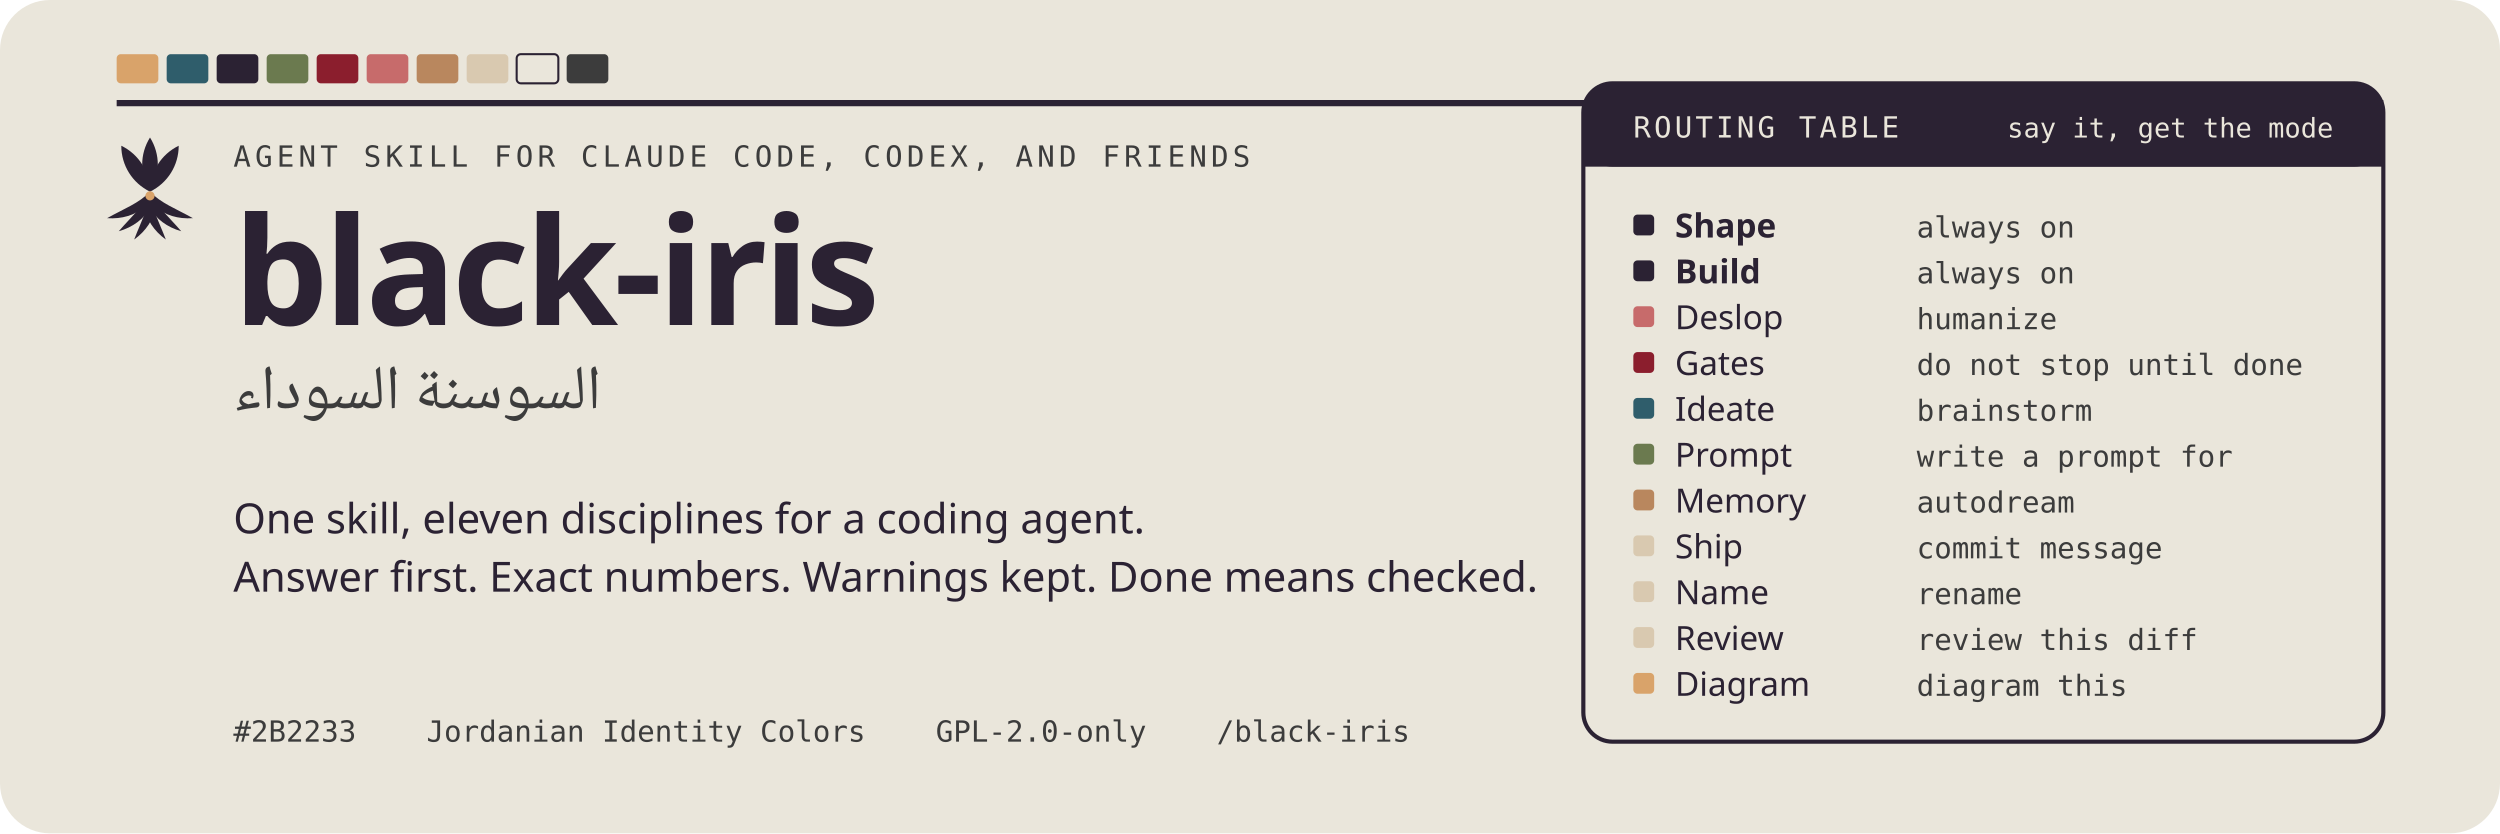
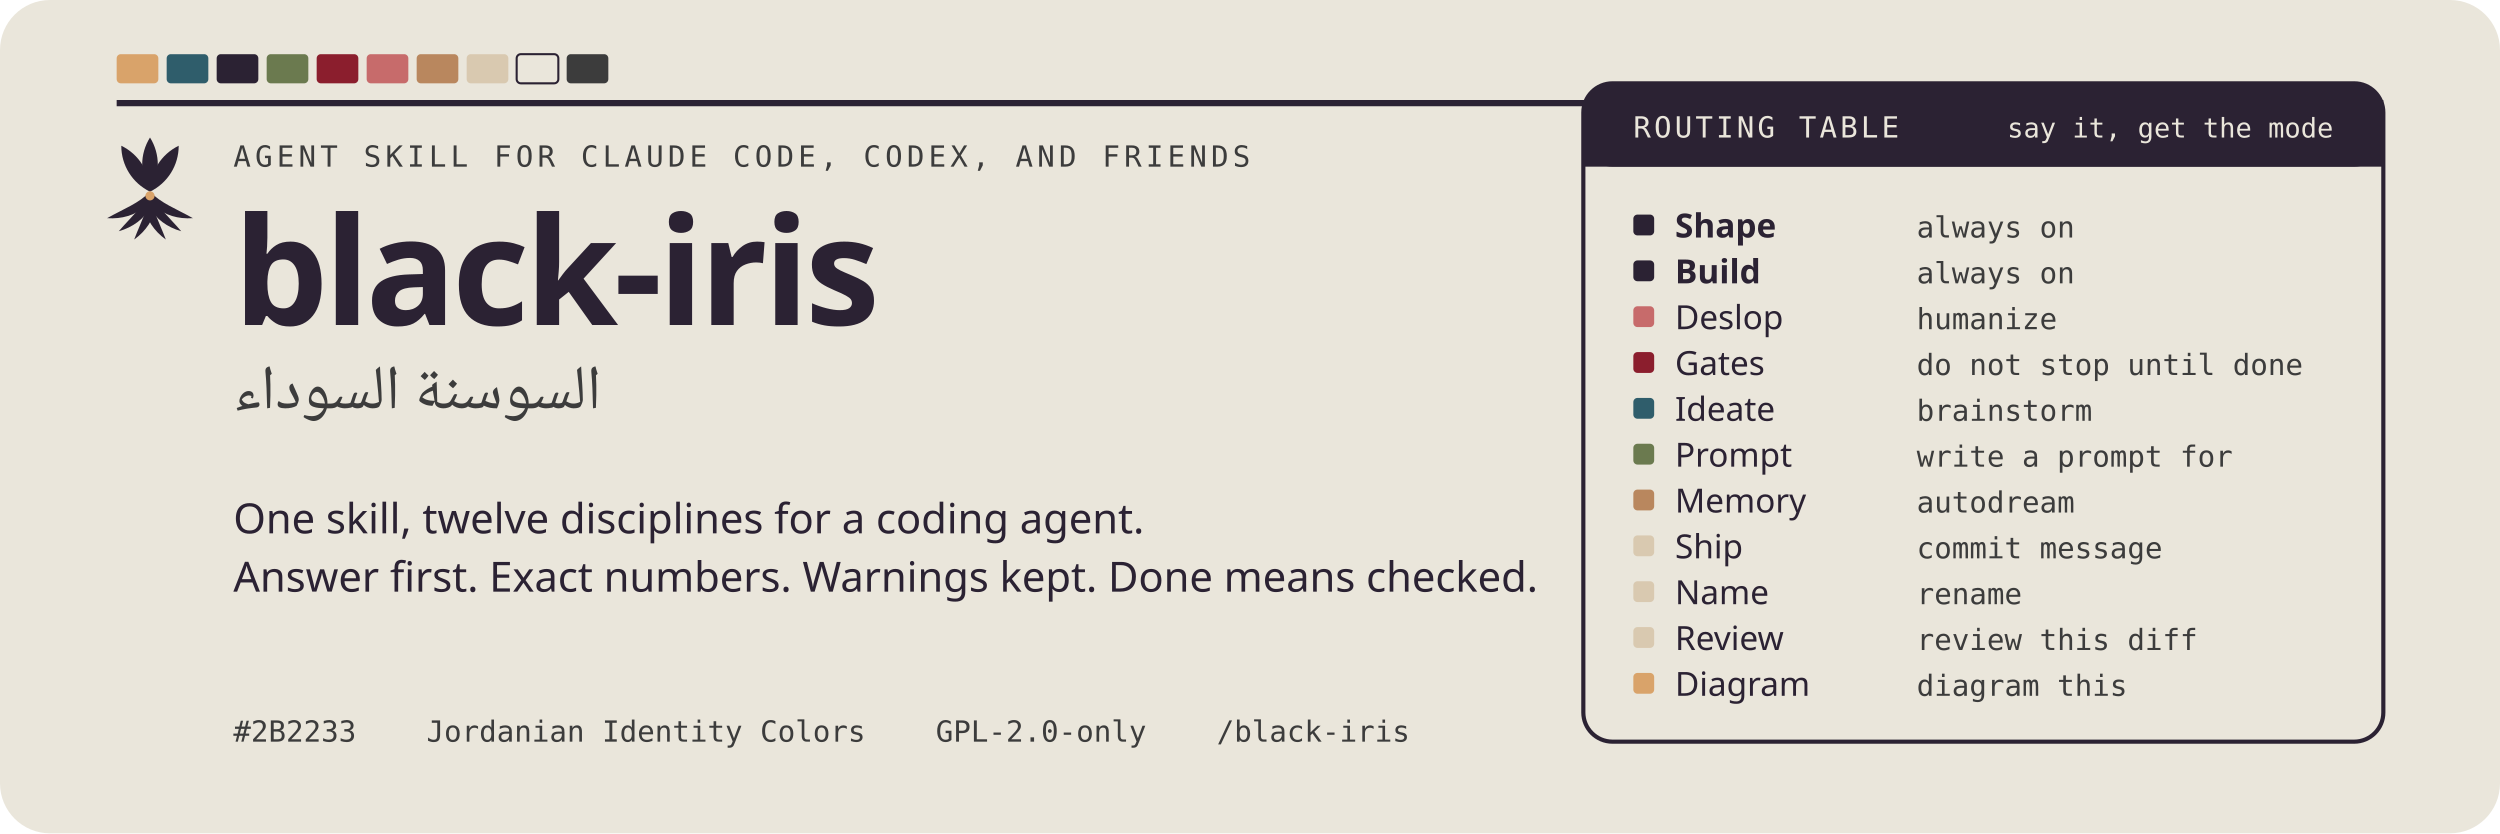
<svg xmlns="http://www.w3.org/2000/svg" width="1200" height="400" viewBox="0 0 1200 400" role="img" aria-labelledby="title desc">
  <rect width="1200" height="400" rx="24" fill="#EAE6DB" />
  <rect x="56" y="48" width="1088" height="3" fill="#2B2233" />
  <g id="identity-strip" transform="translate(56 26)">
    <rect x="0" y="0" width="20" height="14" rx="2" fill="#D9A36A" />
    <rect x="24" y="0" width="20" height="14" rx="2" fill="#2F5D6B" />
    <rect x="48" y="0" width="20" height="14" rx="2" fill="#2B2233" />
    <rect x="72" y="0" width="20" height="14" rx="2" fill="#6B7A4F" />
    <rect x="96" y="0" width="20" height="14" rx="2" fill="#8B1E2D" />
    <rect x="120" y="0" width="20" height="14" rx="2" fill="#C76B6B" />
    <rect x="144" y="0" width="20" height="14" rx="2" fill="#B9875E" />
    <rect x="168" y="0" width="20" height="14" rx="2" fill="#D9C9B0" />
    <rect x="192" y="0" width="20" height="14" rx="2" fill="#EAE6DB" stroke="#2B2233" stroke-width="1" />
    <rect x="216" y="0" width="20" height="14" rx="2" fill="#3C3C3C" />
  </g>
  <g transform="translate(72 92) scale(1.0)" fill="#2B2233">
    <path d="M0,0 C-5,-8 -5,-18 0,-26 C5,-18 5,-8 0,0Z" transform="rotate(-32)" />
    <path d="M0,0 C-5,-8 -5,-18 0,-26 C5,-18 5,-8 0,0Z" transform="rotate(0)" />
    <path d="M0,0 C-5,-8 -5,-18 0,-26 C5,-18 5,-8 0,0Z" transform="rotate(32)" />
    <path d="M0,0 C-3,7 -9,12 -15,19 C-8,17 -3,13 0,8 C3,13 8,17 15,19 C9,12 3,7 0,0Z" transform="rotate(-20)" />
    <path d="M0,0 C-3,7 -9,12 -15,19 C-8,17 -3,13 0,8 C3,13 8,17 15,19 C9,12 3,7 0,0Z" transform="rotate(0)" />
    <path d="M0,0 C-3,7 -9,12 -15,19 C-8,17 -3,13 0,8 C3,13 8,17 15,19 C9,12 3,7 0,0Z" transform="rotate(20)" />
    <circle cx="0" cy="2" r="2.2" fill="#D9A36A" />
  </g>
  <g id="title-block" transform="translate(112 64)">
    <text x="0" y="16" font-family="ui-monospace, SFMono-Regular, Menlo, monospace" font-size="14" letter-spacing="2" fill="#3C3C3C">AGENT SKILL FOR CLAUDE CODE, CODEX, AND FRIENDS</text>
    <text x="0" y="92" font-family="-apple-system, BlinkMacSystemFont, 'Segoe UI', 'Noto Sans', 'Noto Naskh Arabic', sans-serif" font-size="72" font-weight="800" letter-spacing="-2" fill="#2B2233">black-iris</text>
    <text x="0" y="132" font-family="-apple-system, BlinkMacSystemFont, 'Segoe UI', 'Noto Sans', 'Noto Naskh Arabic', sans-serif" font-size="30" fill="#3C3C3C">السوسنة السوداء</text>
-     <text x="0" y="192" font-family="-apple-system, BlinkMacSystemFont, 'Segoe UI', 'Noto Sans', 'Noto Naskh Arabic', sans-serif" font-size="20" fill="#2B2233">One skill, eleven disciplines for a coding agent.</text>
+     <text x="0" y="192" font-family="-apple-system, BlinkMacSystemFont, 'Segoe UI', 'Noto Sans', 'Noto Naskh Arabic', sans-serif" font-size="20" fill="#2B2233">One skill, twelve disciplines for a coding agent.</text>
    <text x="0" y="220" font-family="-apple-system, BlinkMacSystemFont, 'Segoe UI', 'Noto Sans', 'Noto Naskh Arabic', sans-serif" font-size="20" fill="#2B2233">Answer first. Exact numbers. Warnings kept. Done means checked.</text>
    <text x="0" y="292" xml:space="preserve" font-family="ui-monospace, SFMono-Regular, Menlo, monospace" font-size="14" fill="#3C3C3C">#2B2233    Jordanian Identity Colors    GPL-2.0-only    /black-iris</text>
  </g>
  <g id="project-proof" transform="translate(760 40)">
    <rect x="0" y="0" width="384" height="316" rx="14" fill="#EAE6DB" stroke="#2B2233" stroke-width="2" />
    <rect x="0" y="0" width="384" height="40" rx="14" fill="#2B2233" />
    <rect x="0" y="26" width="384" height="14" fill="#2B2233" />
    <text x="24" y="26" font-family="ui-monospace, SFMono-Regular, Menlo, monospace" font-size="14" letter-spacing="1.5" fill="#EAE6DB">ROUTING TABLE</text>
    <text x="360" y="26" text-anchor="end" font-family="ui-monospace, SFMono-Regular, Menlo, monospace" font-size="13" fill="#EAE6DB">say it, get the mode</text>
    <rect x="24" y="63" width="10" height="10" rx="2" fill="#2B2233" />
    <text x="44" y="74" font-family="-apple-system, BlinkMacSystemFont, 'Segoe UI', 'Noto Sans', 'Noto Naskh Arabic', sans-serif" font-size="16" font-weight="700" fill="#2B2233">Shape</text>
    <text x="160" y="74" font-family="ui-monospace, SFMono-Regular, Menlo, monospace" font-size="14" fill="#3C3C3C">always on</text>
    <rect x="24" y="85" width="10" height="10" rx="2" fill="#2B2233" />
    <text x="44" y="96" font-family="-apple-system, BlinkMacSystemFont, 'Segoe UI', 'Noto Sans', 'Noto Naskh Arabic', sans-serif" font-size="16" font-weight="700" fill="#2B2233">Build</text>
    <text x="160" y="96" font-family="ui-monospace, SFMono-Regular, Menlo, monospace" font-size="14" fill="#3C3C3C">always on</text>
    <rect x="24" y="107" width="10" height="10" rx="2" fill="#C76B6B" />
    <text x="44" y="118" font-family="-apple-system, BlinkMacSystemFont, 'Segoe UI', 'Noto Sans', 'Noto Naskh Arabic', sans-serif" font-size="16" font-weight="500" fill="#2B2233">Deslop</text>
    <text x="160" y="118" font-family="ui-monospace, SFMono-Regular, Menlo, monospace" font-size="14" fill="#3C3C3C">humanize</text>
    <rect x="24" y="129" width="10" height="10" rx="2" fill="#8B1E2D" />
    <text x="44" y="140" font-family="-apple-system, BlinkMacSystemFont, 'Segoe UI', 'Noto Sans', 'Noto Naskh Arabic', sans-serif" font-size="16" font-weight="500" fill="#2B2233">Gates</text>
    <text x="160" y="140" font-family="ui-monospace, SFMono-Regular, Menlo, monospace" font-size="14" fill="#3C3C3C">do not stop until done</text>
    <rect x="24" y="151" width="10" height="10" rx="2" fill="#2F5D6B" />
    <text x="44" y="162" font-family="-apple-system, BlinkMacSystemFont, 'Segoe UI', 'Noto Sans', 'Noto Naskh Arabic', sans-serif" font-size="16" font-weight="500" fill="#2B2233">Ideate</text>
    <text x="160" y="162" font-family="ui-monospace, SFMono-Regular, Menlo, monospace" font-size="14" fill="#3C3C3C">brainstorm</text>
    <rect x="24" y="173" width="10" height="10" rx="2" fill="#6B7A4F" />
    <text x="44" y="184" font-family="-apple-system, BlinkMacSystemFont, 'Segoe UI', 'Noto Sans', 'Noto Naskh Arabic', sans-serif" font-size="16" font-weight="500" fill="#2B2233">Prompt</text>
    <text x="160" y="184" font-family="ui-monospace, SFMono-Regular, Menlo, monospace" font-size="14" fill="#3C3C3C">write a prompt for</text>
    <rect x="24" y="195" width="10" height="10" rx="2" fill="#B9875E" />
    <text x="44" y="206" font-family="-apple-system, BlinkMacSystemFont, 'Segoe UI', 'Noto Sans', 'Noto Naskh Arabic', sans-serif" font-size="16" font-weight="500" fill="#2B2233">Memory</text>
    <text x="160" y="206" font-family="ui-monospace, SFMono-Regular, Menlo, monospace" font-size="14" fill="#3C3C3C">autodream</text>
    <rect x="24" y="217" width="10" height="10" rx="2" fill="#D9C9B0" />
    <text x="44" y="228" font-family="-apple-system, BlinkMacSystemFont, 'Segoe UI', 'Noto Sans', 'Noto Naskh Arabic', sans-serif" font-size="16" font-weight="500" fill="#2B2233">Ship</text>
    <text x="160" y="228" font-family="ui-monospace, SFMono-Regular, Menlo, monospace" font-size="14" fill="#3C3C3C">commit message</text>
    <rect x="24" y="239" width="10" height="10" rx="2" fill="#D9C9B0" />
    <text x="44" y="250" font-family="-apple-system, BlinkMacSystemFont, 'Segoe UI', 'Noto Sans', 'Noto Naskh Arabic', sans-serif" font-size="16" font-weight="500" fill="#2B2233">Name</text>
    <text x="160" y="250" font-family="ui-monospace, SFMono-Regular, Menlo, monospace" font-size="14" fill="#3C3C3C">rename</text>
    <rect x="24" y="261" width="10" height="10" rx="2" fill="#D9C9B0" />
    <text x="44" y="272" font-family="-apple-system, BlinkMacSystemFont, 'Segoe UI', 'Noto Sans', 'Noto Naskh Arabic', sans-serif" font-size="16" font-weight="500" fill="#2B2233">Review</text>
    <text x="160" y="272" font-family="ui-monospace, SFMono-Regular, Menlo, monospace" font-size="14" fill="#3C3C3C">review this diff</text>
    <rect x="24" y="283" width="10" height="10" rx="2" fill="#D9A36A" />
    <text x="44" y="294" font-family="-apple-system, BlinkMacSystemFont, 'Segoe UI', 'Noto Sans', 'Noto Naskh Arabic', sans-serif" font-size="16" font-weight="500" fill="#2B2233">Diagram</text>
    <text x="160" y="294" font-family="ui-monospace, SFMono-Regular, Menlo, monospace" font-size="14" fill="#3C3C3C">diagram this</text>
  </g>
</svg>
